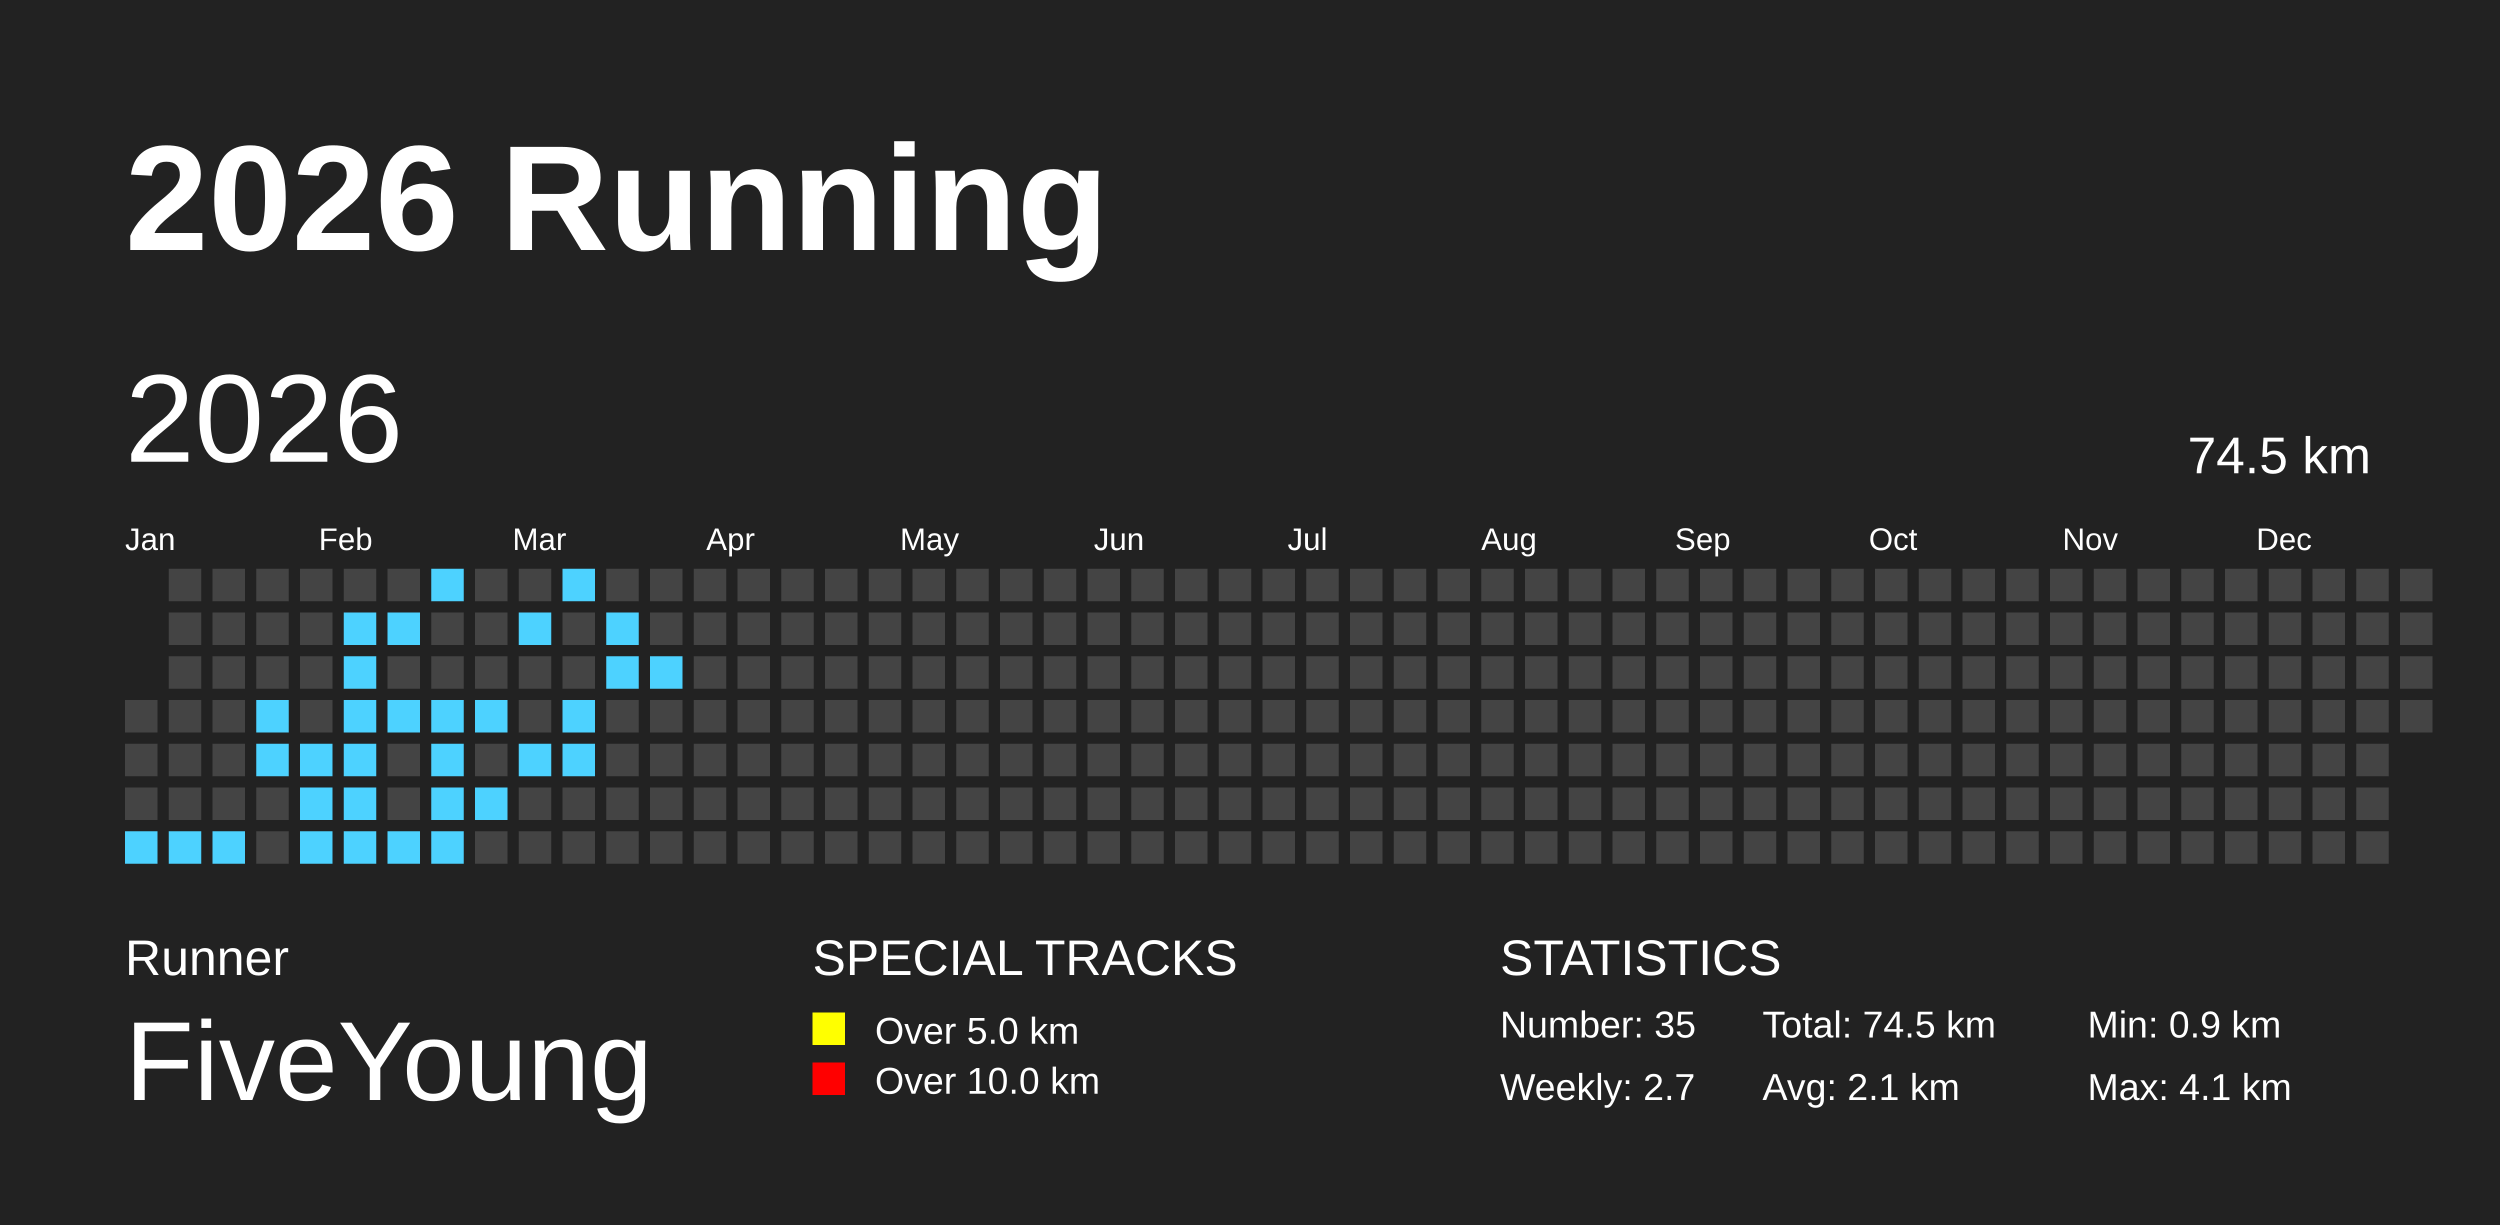
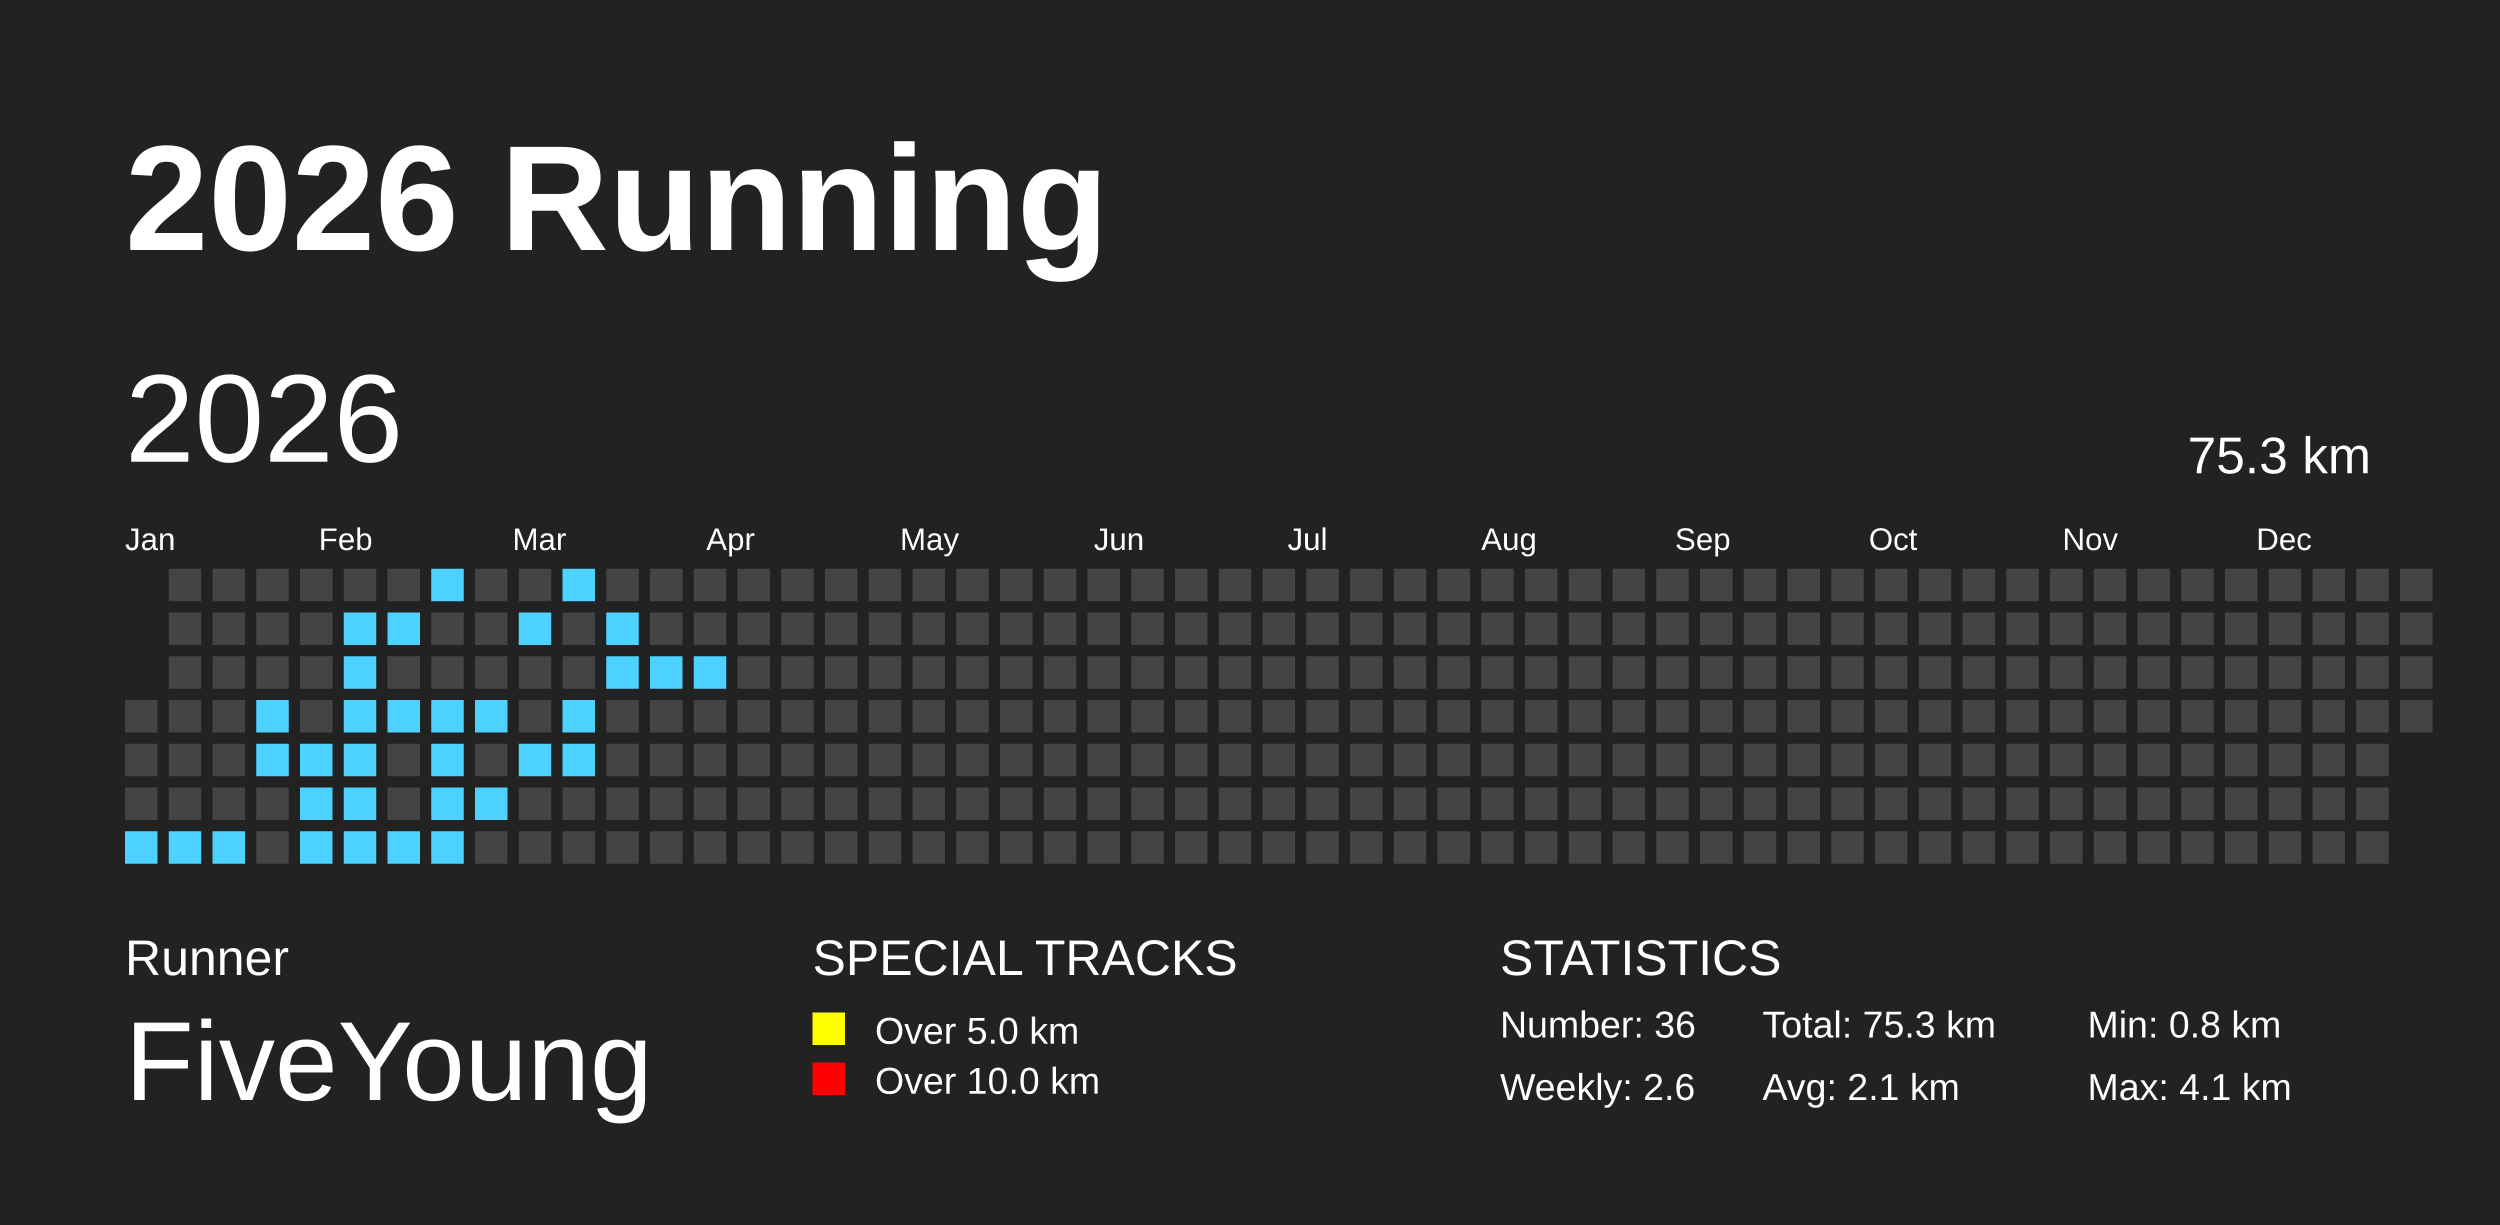
<svg xmlns="http://www.w3.org/2000/svg" baseProfile="full" height="98mm" version="1.1" viewBox="0,0,200,98" width="200mm">
  <defs />
  <rect fill="#222222" height="98" width="200" x="0" y="0" />
  <text fill="#FFFFFF" style="font-size:12px; font-family:Arial; font-weight:bold;" x="10" y="20">2026 Running</text>
  <text fill="#FFFFFF" style="font-size:4px; font-family:Arial" x="10" y="78">Runner</text>
  <text fill="#FFFFFF" style="font-size:9px; font-family:Arial" x="10" y="88">FiveYoung</text>
  <text fill="#FFFFFF" style="font-size:4px; font-family:Arial" x="65" y="78">SPECIAL TRACKS</text>
  <rect fill="yellow" height="2.6" width="2.6" x="65" y="81" />
  <text fill="#FFFFFF" style="font-size:3px; font-family:Arial" x="70" y="83.5">Over 5.0 km</text>
  <rect fill="red" height="2.6" width="2.6" x="65" y="85" />
  <text fill="#FFFFFF" style="font-size:3px; font-family:Arial" x="70" y="87.5">Over 10.0 km</text>
  <text fill="#FFFFFF" style="font-size:4px; font-family:Arial" x="120" y="78">STATISTICS</text>
-   <text fill="#FFFFFF" style="font-size:3px; font-family:Arial" x="120" y="83">Number: 35</text>
-   <text fill="#FFFFFF" style="font-size:3px; font-family:Arial" x="120" y="88">Weekly: 2.7</text>
-   <text fill="#FFFFFF" style="font-size:3px; font-family:Arial" x="141" y="83">Total: 74.5 km</text>
+   <text fill="#FFFFFF" style="font-size:3px; font-family:Arial" x="120" y="83">Number: 36</text>
+   <text fill="#FFFFFF" style="font-size:3px; font-family:Arial" x="120" y="88">Weekly: 2.6</text>
+   <text fill="#FFFFFF" style="font-size:3px; font-family:Arial" x="141" y="83">Total: 75.3 km</text>
  <text fill="#FFFFFF" style="font-size:3px; font-family:Arial" x="141" y="88">Avg: 2.1 km</text>
-   <text fill="#FFFFFF" style="font-size:3px; font-family:Arial" x="167" y="83">Min: 0.9 km</text>
+   <text fill="#FFFFFF" style="font-size:3px; font-family:Arial" x="167" y="83">Min: 0.8 km</text>
  <text fill="#FFFFFF" style="font-size:3px; font-family:Arial" x="167" y="88">Max: 4.1 km</text>
  <text dominant-baseline="hanging" fill="#FFFFFF" style="font-size:10.0px; font-family:Arial;" x="10" y="30">2026</text>
-   <text dominant-baseline="hanging" fill="#FFFFFF" style="font-size:4.125px; font-family:Arial;" x="175" y="35">74.5 km</text>
+   <text dominant-baseline="hanging" fill="#FFFFFF" style="font-size:4.125px; font-family:Arial;" x="175" y="35">75.3 km</text>
  <text fill="#FFFFFF" style="font-size:2.5px; font-family:Arial" x="10.0" y="44">Jan</text>
  <text fill="#FFFFFF" style="font-size:2.5px; font-family:Arial" x="25.5" y="44">Feb</text>
  <text fill="#FFFFFF" style="font-size:2.5px; font-family:Arial" x="41.0" y="44">Mar</text>
  <text fill="#FFFFFF" style="font-size:2.5px; font-family:Arial" x="56.5" y="44">Apr</text>
  <text fill="#FFFFFF" style="font-size:2.5px; font-family:Arial" x="72.0" y="44">May</text>
  <text fill="#FFFFFF" style="font-size:2.5px; font-family:Arial" x="87.5" y="44">Jun</text>
  <text fill="#FFFFFF" style="font-size:2.5px; font-family:Arial" x="103.0" y="44">Jul</text>
  <text fill="#FFFFFF" style="font-size:2.5px; font-family:Arial" x="118.5" y="44">Aug</text>
  <text fill="#FFFFFF" style="font-size:2.5px; font-family:Arial" x="134.0" y="44">Sep</text>
  <text fill="#FFFFFF" style="font-size:2.5px; font-family:Arial" x="149.5" y="44">Oct</text>
  <text fill="#FFFFFF" style="font-size:2.5px; font-family:Arial" x="165.0" y="44">Nov</text>
  <text fill="#FFFFFF" style="font-size:2.5px; font-family:Arial" x="180.5" y="44">Dec</text>
  <rect fill="#444444" height="2.6" width="2.6" x="10.0" y="56.0" />
  <rect fill="#444444" height="2.6" width="2.6" x="10.0" y="59.5" />
  <rect fill="#444444" height="2.6" width="2.6" x="10.0" y="63.0" />
  <rect fill="#4DD2FF" height="2.6" width="2.6" x="10.0" y="66.5" />
  <rect fill="#444444" height="2.6" width="2.6" x="13.5" y="45.5" />
  <rect fill="#444444" height="2.6" width="2.6" x="13.5" y="49.0" />
  <rect fill="#444444" height="2.6" width="2.6" x="13.5" y="52.5" />
  <rect fill="#444444" height="2.6" width="2.6" x="13.5" y="56.0" />
  <rect fill="#444444" height="2.6" width="2.6" x="13.5" y="59.5" />
  <rect fill="#444444" height="2.6" width="2.6" x="13.5" y="63.0" />
  <rect fill="#4DD2FF" height="2.6" width="2.6" x="13.5" y="66.5" />
  <rect fill="#444444" height="2.6" width="2.6" x="17.0" y="45.5" />
  <rect fill="#444444" height="2.6" width="2.6" x="17.0" y="49.0" />
  <rect fill="#444444" height="2.6" width="2.6" x="17.0" y="52.5" />
  <rect fill="#444444" height="2.6" width="2.6" x="17.0" y="56.0" />
  <rect fill="#444444" height="2.6" width="2.6" x="17.0" y="59.5" />
  <rect fill="#444444" height="2.6" width="2.6" x="17.0" y="63.0" />
  <rect fill="#4DD2FF" height="2.6" width="2.6" x="17.0" y="66.5" />
  <rect fill="#444444" height="2.6" width="2.6" x="20.5" y="45.5" />
  <rect fill="#444444" height="2.6" width="2.6" x="20.5" y="49.0" />
  <rect fill="#444444" height="2.6" width="2.6" x="20.5" y="52.5" />
  <rect fill="#4DD2FF" height="2.6" width="2.6" x="20.5" y="56.0" />
  <rect fill="#4DD2FF" height="2.6" width="2.6" x="20.5" y="59.5" />
  <rect fill="#444444" height="2.6" width="2.6" x="20.5" y="63.0" />
  <rect fill="#444444" height="2.6" width="2.6" x="20.5" y="66.5" />
  <rect fill="#444444" height="2.6" width="2.6" x="24.0" y="45.5" />
  <rect fill="#444444" height="2.6" width="2.6" x="24.0" y="49.0" />
  <rect fill="#444444" height="2.6" width="2.6" x="24.0" y="52.5" />
  <rect fill="#444444" height="2.6" width="2.6" x="24.0" y="56.0" />
  <rect fill="#4DD2FF" height="2.6" width="2.6" x="24.0" y="59.5" />
  <rect fill="#4DD2FF" height="2.6" width="2.6" x="24.0" y="63.0" />
  <rect fill="#4DD2FF" height="2.6" width="2.6" x="24.0" y="66.5" />
  <rect fill="#444444" height="2.6" width="2.6" x="27.5" y="45.5" />
  <rect fill="#4DD2FF" height="2.6" width="2.6" x="27.5" y="49.0" />
  <rect fill="#4DD2FF" height="2.6" width="2.6" x="27.5" y="52.5" />
  <rect fill="#4DD2FF" height="2.6" width="2.6" x="27.5" y="56.0" />
  <rect fill="#4DD2FF" height="2.6" width="2.6" x="27.5" y="59.5" />
  <rect fill="#4DD2FF" height="2.6" width="2.6" x="27.5" y="63.0" />
  <rect fill="#4DD2FF" height="2.6" width="2.6" x="27.5" y="66.5" />
  <rect fill="#444444" height="2.6" width="2.6" x="31.0" y="45.5" />
  <rect fill="#4DD2FF" height="2.6" width="2.6" x="31.0" y="49.0" />
  <rect fill="#444444" height="2.6" width="2.6" x="31.0" y="52.5" />
  <rect fill="#4DD2FF" height="2.6" width="2.6" x="31.0" y="56.0" />
  <rect fill="#444444" height="2.6" width="2.6" x="31.0" y="59.5" />
  <rect fill="#444444" height="2.6" width="2.6" x="31.0" y="63.0" />
  <rect fill="#4DD2FF" height="2.6" width="2.6" x="31.0" y="66.5" />
  <rect fill="#4DD2FF" height="2.6" width="2.6" x="34.5" y="45.5" />
  <rect fill="#444444" height="2.6" width="2.6" x="34.5" y="49.0" />
  <rect fill="#444444" height="2.6" width="2.6" x="34.5" y="52.5" />
  <rect fill="#4DD2FF" height="2.6" width="2.6" x="34.5" y="56.0" />
  <rect fill="#4DD2FF" height="2.6" width="2.6" x="34.5" y="59.5" />
  <rect fill="#4DD2FF" height="2.6" width="2.6" x="34.5" y="63.0" />
  <rect fill="#4DD2FF" height="2.6" width="2.6" x="34.5" y="66.5" />
  <rect fill="#444444" height="2.6" width="2.6" x="38.0" y="45.5" />
  <rect fill="#444444" height="2.6" width="2.6" x="38.0" y="49.0" />
  <rect fill="#444444" height="2.6" width="2.6" x="38.0" y="52.5" />
  <rect fill="#4DD2FF" height="2.6" width="2.6" x="38.0" y="56.0" />
  <rect fill="#444444" height="2.6" width="2.6" x="38.0" y="59.5" />
  <rect fill="#4DD2FF" height="2.6" width="2.6" x="38.0" y="63.0" />
  <rect fill="#444444" height="2.6" width="2.6" x="38.0" y="66.5" />
  <rect fill="#444444" height="2.6" width="2.6" x="41.5" y="45.5" />
  <rect fill="#4DD2FF" height="2.6" width="2.6" x="41.5" y="49.0" />
  <rect fill="#444444" height="2.6" width="2.6" x="41.5" y="52.5" />
  <rect fill="#444444" height="2.6" width="2.6" x="41.5" y="56.0" />
  <rect fill="#4DD2FF" height="2.6" width="2.6" x="41.5" y="59.5" />
  <rect fill="#444444" height="2.6" width="2.6" x="41.5" y="63.0" />
  <rect fill="#444444" height="2.6" width="2.6" x="41.5" y="66.5" />
  <rect fill="#4DD2FF" height="2.6" width="2.6" x="45.0" y="45.5" />
  <rect fill="#444444" height="2.6" width="2.6" x="45.0" y="49.0" />
  <rect fill="#444444" height="2.6" width="2.6" x="45.0" y="52.5" />
  <rect fill="#4DD2FF" height="2.6" width="2.6" x="45.0" y="56.0" />
  <rect fill="#4DD2FF" height="2.6" width="2.6" x="45.0" y="59.5" />
  <rect fill="#444444" height="2.6" width="2.6" x="45.0" y="63.0" />
  <rect fill="#444444" height="2.6" width="2.6" x="45.0" y="66.5" />
  <rect fill="#444444" height="2.6" width="2.6" x="48.5" y="45.5" />
  <rect fill="#4DD2FF" height="2.6" width="2.6" x="48.5" y="49.0" />
  <rect fill="#4DD2FF" height="2.6" width="2.6" x="48.5" y="52.5" />
  <rect fill="#444444" height="2.6" width="2.6" x="48.5" y="56.0" />
  <rect fill="#444444" height="2.6" width="2.6" x="48.5" y="59.5" />
  <rect fill="#444444" height="2.6" width="2.6" x="48.5" y="63.0" />
  <rect fill="#444444" height="2.6" width="2.6" x="48.5" y="66.5" />
  <rect fill="#444444" height="2.6" width="2.6" x="52.0" y="45.5" />
  <rect fill="#444444" height="2.6" width="2.6" x="52.0" y="49.0" />
  <rect fill="#4DD2FF" height="2.6" width="2.6" x="52.0" y="52.5" />
  <rect fill="#444444" height="2.6" width="2.6" x="52.0" y="56.0" />
  <rect fill="#444444" height="2.6" width="2.6" x="52.0" y="59.5" />
  <rect fill="#444444" height="2.6" width="2.6" x="52.0" y="63.0" />
  <rect fill="#444444" height="2.6" width="2.6" x="52.0" y="66.5" />
  <rect fill="#444444" height="2.6" width="2.6" x="55.5" y="45.5" />
  <rect fill="#444444" height="2.6" width="2.6" x="55.5" y="49.0" />
-   <rect fill="#444444" height="2.6" width="2.6" x="55.5" y="52.5" />
+   <rect fill="#4DD2FF" height="2.6" width="2.6" x="55.5" y="52.5" />
  <rect fill="#444444" height="2.6" width="2.6" x="55.5" y="56.0" />
  <rect fill="#444444" height="2.6" width="2.6" x="55.5" y="59.5" />
  <rect fill="#444444" height="2.6" width="2.6" x="55.5" y="63.0" />
  <rect fill="#444444" height="2.6" width="2.6" x="55.5" y="66.5" />
  <rect fill="#444444" height="2.6" width="2.6" x="59.0" y="45.5" />
  <rect fill="#444444" height="2.6" width="2.6" x="59.0" y="49.0" />
  <rect fill="#444444" height="2.6" width="2.6" x="59.0" y="52.5" />
  <rect fill="#444444" height="2.6" width="2.6" x="59.0" y="56.0" />
  <rect fill="#444444" height="2.6" width="2.6" x="59.0" y="59.5" />
  <rect fill="#444444" height="2.6" width="2.6" x="59.0" y="63.0" />
  <rect fill="#444444" height="2.6" width="2.6" x="59.0" y="66.5" />
  <rect fill="#444444" height="2.6" width="2.6" x="62.5" y="45.5" />
  <rect fill="#444444" height="2.6" width="2.6" x="62.5" y="49.0" />
  <rect fill="#444444" height="2.6" width="2.6" x="62.5" y="52.5" />
  <rect fill="#444444" height="2.6" width="2.6" x="62.5" y="56.0" />
  <rect fill="#444444" height="2.6" width="2.6" x="62.5" y="59.5" />
  <rect fill="#444444" height="2.6" width="2.6" x="62.5" y="63.0" />
  <rect fill="#444444" height="2.6" width="2.6" x="62.5" y="66.5" />
  <rect fill="#444444" height="2.6" width="2.6" x="66.0" y="45.5" />
  <rect fill="#444444" height="2.6" width="2.6" x="66.0" y="49.0" />
  <rect fill="#444444" height="2.6" width="2.6" x="66.0" y="52.5" />
  <rect fill="#444444" height="2.6" width="2.6" x="66.0" y="56.0" />
  <rect fill="#444444" height="2.6" width="2.6" x="66.0" y="59.5" />
  <rect fill="#444444" height="2.6" width="2.6" x="66.0" y="63.0" />
  <rect fill="#444444" height="2.6" width="2.6" x="66.0" y="66.5" />
  <rect fill="#444444" height="2.6" width="2.6" x="69.5" y="45.5" />
  <rect fill="#444444" height="2.6" width="2.6" x="69.5" y="49.0" />
  <rect fill="#444444" height="2.6" width="2.6" x="69.5" y="52.5" />
  <rect fill="#444444" height="2.6" width="2.6" x="69.5" y="56.0" />
  <rect fill="#444444" height="2.6" width="2.6" x="69.5" y="59.5" />
  <rect fill="#444444" height="2.6" width="2.6" x="69.5" y="63.0" />
  <rect fill="#444444" height="2.6" width="2.6" x="69.5" y="66.5" />
  <rect fill="#444444" height="2.6" width="2.6" x="73.0" y="45.5" />
  <rect fill="#444444" height="2.6" width="2.6" x="73.0" y="49.0" />
  <rect fill="#444444" height="2.6" width="2.6" x="73.0" y="52.5" />
  <rect fill="#444444" height="2.6" width="2.6" x="73.0" y="56.0" />
  <rect fill="#444444" height="2.6" width="2.6" x="73.0" y="59.5" />
  <rect fill="#444444" height="2.6" width="2.6" x="73.0" y="63.0" />
  <rect fill="#444444" height="2.6" width="2.6" x="73.0" y="66.5" />
  <rect fill="#444444" height="2.6" width="2.6" x="76.5" y="45.5" />
  <rect fill="#444444" height="2.6" width="2.6" x="76.5" y="49.0" />
  <rect fill="#444444" height="2.6" width="2.6" x="76.5" y="52.5" />
  <rect fill="#444444" height="2.6" width="2.6" x="76.5" y="56.0" />
  <rect fill="#444444" height="2.6" width="2.6" x="76.5" y="59.5" />
  <rect fill="#444444" height="2.6" width="2.6" x="76.5" y="63.0" />
  <rect fill="#444444" height="2.6" width="2.6" x="76.5" y="66.5" />
  <rect fill="#444444" height="2.6" width="2.6" x="80.0" y="45.5" />
  <rect fill="#444444" height="2.6" width="2.6" x="80.0" y="49.0" />
  <rect fill="#444444" height="2.6" width="2.6" x="80.0" y="52.5" />
  <rect fill="#444444" height="2.6" width="2.6" x="80.0" y="56.0" />
  <rect fill="#444444" height="2.6" width="2.6" x="80.0" y="59.5" />
  <rect fill="#444444" height="2.6" width="2.6" x="80.0" y="63.0" />
  <rect fill="#444444" height="2.6" width="2.6" x="80.0" y="66.5" />
  <rect fill="#444444" height="2.6" width="2.6" x="83.5" y="45.5" />
  <rect fill="#444444" height="2.6" width="2.6" x="83.5" y="49.0" />
  <rect fill="#444444" height="2.6" width="2.6" x="83.5" y="52.5" />
  <rect fill="#444444" height="2.6" width="2.6" x="83.5" y="56.0" />
  <rect fill="#444444" height="2.6" width="2.6" x="83.5" y="59.5" />
  <rect fill="#444444" height="2.6" width="2.6" x="83.5" y="63.0" />
  <rect fill="#444444" height="2.6" width="2.6" x="83.5" y="66.5" />
  <rect fill="#444444" height="2.6" width="2.6" x="87.0" y="45.5" />
  <rect fill="#444444" height="2.6" width="2.6" x="87.0" y="49.0" />
  <rect fill="#444444" height="2.6" width="2.6" x="87.0" y="52.5" />
  <rect fill="#444444" height="2.6" width="2.6" x="87.0" y="56.0" />
  <rect fill="#444444" height="2.6" width="2.6" x="87.0" y="59.5" />
  <rect fill="#444444" height="2.6" width="2.6" x="87.0" y="63.0" />
  <rect fill="#444444" height="2.6" width="2.6" x="87.0" y="66.5" />
  <rect fill="#444444" height="2.6" width="2.6" x="90.5" y="45.5" />
  <rect fill="#444444" height="2.6" width="2.6" x="90.5" y="49.0" />
  <rect fill="#444444" height="2.6" width="2.6" x="90.5" y="52.5" />
  <rect fill="#444444" height="2.6" width="2.6" x="90.5" y="56.0" />
  <rect fill="#444444" height="2.6" width="2.6" x="90.5" y="59.5" />
  <rect fill="#444444" height="2.6" width="2.6" x="90.5" y="63.0" />
  <rect fill="#444444" height="2.6" width="2.6" x="90.5" y="66.5" />
  <rect fill="#444444" height="2.6" width="2.6" x="94.0" y="45.5" />
  <rect fill="#444444" height="2.6" width="2.6" x="94.0" y="49.0" />
  <rect fill="#444444" height="2.6" width="2.6" x="94.0" y="52.5" />
  <rect fill="#444444" height="2.6" width="2.6" x="94.0" y="56.0" />
  <rect fill="#444444" height="2.6" width="2.6" x="94.0" y="59.5" />
  <rect fill="#444444" height="2.6" width="2.6" x="94.0" y="63.0" />
  <rect fill="#444444" height="2.6" width="2.6" x="94.0" y="66.5" />
  <rect fill="#444444" height="2.6" width="2.6" x="97.5" y="45.5" />
  <rect fill="#444444" height="2.6" width="2.6" x="97.5" y="49.0" />
  <rect fill="#444444" height="2.6" width="2.6" x="97.5" y="52.5" />
  <rect fill="#444444" height="2.6" width="2.6" x="97.5" y="56.0" />
  <rect fill="#444444" height="2.6" width="2.6" x="97.5" y="59.5" />
  <rect fill="#444444" height="2.6" width="2.6" x="97.5" y="63.0" />
  <rect fill="#444444" height="2.6" width="2.6" x="97.5" y="66.5" />
  <rect fill="#444444" height="2.6" width="2.6" x="101.0" y="45.5" />
  <rect fill="#444444" height="2.6" width="2.6" x="101.0" y="49.0" />
  <rect fill="#444444" height="2.6" width="2.6" x="101.0" y="52.5" />
  <rect fill="#444444" height="2.6" width="2.6" x="101.0" y="56.0" />
  <rect fill="#444444" height="2.6" width="2.6" x="101.0" y="59.5" />
  <rect fill="#444444" height="2.6" width="2.6" x="101.0" y="63.0" />
  <rect fill="#444444" height="2.6" width="2.6" x="101.0" y="66.5" />
  <rect fill="#444444" height="2.6" width="2.6" x="104.5" y="45.5" />
  <rect fill="#444444" height="2.6" width="2.6" x="104.5" y="49.0" />
  <rect fill="#444444" height="2.6" width="2.6" x="104.5" y="52.5" />
  <rect fill="#444444" height="2.6" width="2.6" x="104.5" y="56.0" />
  <rect fill="#444444" height="2.6" width="2.6" x="104.5" y="59.5" />
  <rect fill="#444444" height="2.6" width="2.6" x="104.5" y="63.0" />
  <rect fill="#444444" height="2.6" width="2.6" x="104.5" y="66.5" />
  <rect fill="#444444" height="2.6" width="2.6" x="108.0" y="45.5" />
  <rect fill="#444444" height="2.6" width="2.6" x="108.0" y="49.0" />
  <rect fill="#444444" height="2.6" width="2.6" x="108.0" y="52.5" />
  <rect fill="#444444" height="2.6" width="2.6" x="108.0" y="56.0" />
  <rect fill="#444444" height="2.6" width="2.6" x="108.0" y="59.5" />
  <rect fill="#444444" height="2.6" width="2.6" x="108.0" y="63.0" />
  <rect fill="#444444" height="2.6" width="2.6" x="108.0" y="66.5" />
  <rect fill="#444444" height="2.6" width="2.6" x="111.5" y="45.5" />
  <rect fill="#444444" height="2.6" width="2.6" x="111.5" y="49.0" />
  <rect fill="#444444" height="2.6" width="2.6" x="111.5" y="52.5" />
  <rect fill="#444444" height="2.6" width="2.6" x="111.5" y="56.0" />
  <rect fill="#444444" height="2.6" width="2.6" x="111.5" y="59.5" />
  <rect fill="#444444" height="2.6" width="2.6" x="111.5" y="63.0" />
  <rect fill="#444444" height="2.6" width="2.6" x="111.5" y="66.5" />
  <rect fill="#444444" height="2.6" width="2.6" x="115.0" y="45.5" />
  <rect fill="#444444" height="2.6" width="2.6" x="115.0" y="49.0" />
  <rect fill="#444444" height="2.6" width="2.6" x="115.0" y="52.5" />
  <rect fill="#444444" height="2.6" width="2.6" x="115.0" y="56.0" />
  <rect fill="#444444" height="2.6" width="2.6" x="115.0" y="59.5" />
  <rect fill="#444444" height="2.6" width="2.6" x="115.0" y="63.0" />
  <rect fill="#444444" height="2.6" width="2.6" x="115.0" y="66.5" />
  <rect fill="#444444" height="2.6" width="2.6" x="118.5" y="45.5" />
  <rect fill="#444444" height="2.6" width="2.6" x="118.5" y="49.0" />
  <rect fill="#444444" height="2.6" width="2.6" x="118.5" y="52.5" />
  <rect fill="#444444" height="2.6" width="2.6" x="118.5" y="56.0" />
  <rect fill="#444444" height="2.6" width="2.6" x="118.5" y="59.5" />
  <rect fill="#444444" height="2.6" width="2.6" x="118.5" y="63.0" />
  <rect fill="#444444" height="2.6" width="2.6" x="118.5" y="66.5" />
  <rect fill="#444444" height="2.6" width="2.6" x="122.0" y="45.5" />
  <rect fill="#444444" height="2.6" width="2.6" x="122.0" y="49.0" />
  <rect fill="#444444" height="2.6" width="2.6" x="122.0" y="52.5" />
  <rect fill="#444444" height="2.6" width="2.6" x="122.0" y="56.0" />
  <rect fill="#444444" height="2.6" width="2.6" x="122.0" y="59.5" />
  <rect fill="#444444" height="2.6" width="2.6" x="122.0" y="63.0" />
  <rect fill="#444444" height="2.6" width="2.6" x="122.0" y="66.5" />
  <rect fill="#444444" height="2.6" width="2.6" x="125.5" y="45.5" />
  <rect fill="#444444" height="2.6" width="2.6" x="125.5" y="49.0" />
  <rect fill="#444444" height="2.6" width="2.6" x="125.5" y="52.5" />
  <rect fill="#444444" height="2.6" width="2.6" x="125.5" y="56.0" />
  <rect fill="#444444" height="2.6" width="2.6" x="125.5" y="59.5" />
  <rect fill="#444444" height="2.6" width="2.6" x="125.5" y="63.0" />
  <rect fill="#444444" height="2.6" width="2.6" x="125.5" y="66.5" />
  <rect fill="#444444" height="2.6" width="2.6" x="129.0" y="45.5" />
  <rect fill="#444444" height="2.6" width="2.6" x="129.0" y="49.0" />
  <rect fill="#444444" height="2.6" width="2.6" x="129.0" y="52.5" />
  <rect fill="#444444" height="2.6" width="2.6" x="129.0" y="56.0" />
  <rect fill="#444444" height="2.6" width="2.6" x="129.0" y="59.5" />
  <rect fill="#444444" height="2.6" width="2.6" x="129.0" y="63.0" />
  <rect fill="#444444" height="2.6" width="2.6" x="129.0" y="66.5" />
  <rect fill="#444444" height="2.6" width="2.6" x="132.5" y="45.5" />
  <rect fill="#444444" height="2.6" width="2.6" x="132.5" y="49.0" />
  <rect fill="#444444" height="2.6" width="2.6" x="132.5" y="52.5" />
  <rect fill="#444444" height="2.6" width="2.6" x="132.5" y="56.0" />
  <rect fill="#444444" height="2.6" width="2.6" x="132.5" y="59.5" />
  <rect fill="#444444" height="2.6" width="2.6" x="132.5" y="63.0" />
  <rect fill="#444444" height="2.6" width="2.6" x="132.5" y="66.5" />
  <rect fill="#444444" height="2.6" width="2.6" x="136.0" y="45.5" />
  <rect fill="#444444" height="2.6" width="2.6" x="136.0" y="49.0" />
  <rect fill="#444444" height="2.6" width="2.6" x="136.0" y="52.5" />
  <rect fill="#444444" height="2.6" width="2.6" x="136.0" y="56.0" />
  <rect fill="#444444" height="2.6" width="2.6" x="136.0" y="59.5" />
  <rect fill="#444444" height="2.6" width="2.6" x="136.0" y="63.0" />
  <rect fill="#444444" height="2.6" width="2.6" x="136.0" y="66.5" />
  <rect fill="#444444" height="2.6" width="2.6" x="139.5" y="45.5" />
  <rect fill="#444444" height="2.6" width="2.6" x="139.5" y="49.0" />
  <rect fill="#444444" height="2.6" width="2.6" x="139.5" y="52.5" />
  <rect fill="#444444" height="2.6" width="2.6" x="139.5" y="56.0" />
  <rect fill="#444444" height="2.6" width="2.6" x="139.5" y="59.5" />
  <rect fill="#444444" height="2.6" width="2.6" x="139.5" y="63.0" />
  <rect fill="#444444" height="2.6" width="2.6" x="139.5" y="66.5" />
  <rect fill="#444444" height="2.6" width="2.6" x="143.0" y="45.5" />
  <rect fill="#444444" height="2.6" width="2.6" x="143.0" y="49.0" />
  <rect fill="#444444" height="2.6" width="2.6" x="143.0" y="52.5" />
  <rect fill="#444444" height="2.6" width="2.6" x="143.0" y="56.0" />
  <rect fill="#444444" height="2.6" width="2.6" x="143.0" y="59.5" />
  <rect fill="#444444" height="2.6" width="2.6" x="143.0" y="63.0" />
  <rect fill="#444444" height="2.6" width="2.6" x="143.0" y="66.5" />
  <rect fill="#444444" height="2.6" width="2.6" x="146.5" y="45.5" />
  <rect fill="#444444" height="2.6" width="2.6" x="146.5" y="49.0" />
  <rect fill="#444444" height="2.6" width="2.6" x="146.5" y="52.5" />
  <rect fill="#444444" height="2.6" width="2.6" x="146.5" y="56.0" />
  <rect fill="#444444" height="2.6" width="2.6" x="146.5" y="59.5" />
  <rect fill="#444444" height="2.6" width="2.6" x="146.5" y="63.0" />
  <rect fill="#444444" height="2.6" width="2.6" x="146.5" y="66.5" />
  <rect fill="#444444" height="2.6" width="2.6" x="150.0" y="45.5" />
  <rect fill="#444444" height="2.6" width="2.6" x="150.0" y="49.0" />
  <rect fill="#444444" height="2.6" width="2.6" x="150.0" y="52.5" />
  <rect fill="#444444" height="2.6" width="2.6" x="150.0" y="56.0" />
  <rect fill="#444444" height="2.6" width="2.6" x="150.0" y="59.5" />
  <rect fill="#444444" height="2.6" width="2.6" x="150.0" y="63.0" />
  <rect fill="#444444" height="2.6" width="2.6" x="150.0" y="66.5" />
  <rect fill="#444444" height="2.6" width="2.6" x="153.5" y="45.5" />
  <rect fill="#444444" height="2.6" width="2.6" x="153.5" y="49.0" />
  <rect fill="#444444" height="2.6" width="2.6" x="153.5" y="52.5" />
  <rect fill="#444444" height="2.6" width="2.6" x="153.5" y="56.0" />
  <rect fill="#444444" height="2.6" width="2.6" x="153.5" y="59.5" />
  <rect fill="#444444" height="2.6" width="2.6" x="153.5" y="63.0" />
  <rect fill="#444444" height="2.6" width="2.6" x="153.5" y="66.5" />
  <rect fill="#444444" height="2.6" width="2.6" x="157.0" y="45.5" />
  <rect fill="#444444" height="2.6" width="2.6" x="157.0" y="49.0" />
  <rect fill="#444444" height="2.6" width="2.6" x="157.0" y="52.5" />
  <rect fill="#444444" height="2.6" width="2.6" x="157.0" y="56.0" />
  <rect fill="#444444" height="2.6" width="2.6" x="157.0" y="59.5" />
  <rect fill="#444444" height="2.6" width="2.6" x="157.0" y="63.0" />
  <rect fill="#444444" height="2.6" width="2.6" x="157.0" y="66.5" />
  <rect fill="#444444" height="2.6" width="2.6" x="160.5" y="45.5" />
  <rect fill="#444444" height="2.6" width="2.6" x="160.5" y="49.0" />
  <rect fill="#444444" height="2.6" width="2.6" x="160.5" y="52.5" />
  <rect fill="#444444" height="2.6" width="2.6" x="160.5" y="56.0" />
  <rect fill="#444444" height="2.6" width="2.6" x="160.5" y="59.5" />
  <rect fill="#444444" height="2.6" width="2.6" x="160.5" y="63.0" />
  <rect fill="#444444" height="2.6" width="2.6" x="160.5" y="66.5" />
  <rect fill="#444444" height="2.6" width="2.6" x="164.0" y="45.5" />
  <rect fill="#444444" height="2.6" width="2.6" x="164.0" y="49.0" />
  <rect fill="#444444" height="2.6" width="2.6" x="164.0" y="52.5" />
  <rect fill="#444444" height="2.6" width="2.6" x="164.0" y="56.0" />
  <rect fill="#444444" height="2.6" width="2.6" x="164.0" y="59.5" />
  <rect fill="#444444" height="2.6" width="2.6" x="164.0" y="63.0" />
  <rect fill="#444444" height="2.6" width="2.6" x="164.0" y="66.5" />
  <rect fill="#444444" height="2.6" width="2.6" x="167.5" y="45.5" />
  <rect fill="#444444" height="2.6" width="2.6" x="167.5" y="49.0" />
  <rect fill="#444444" height="2.6" width="2.6" x="167.5" y="52.5" />
  <rect fill="#444444" height="2.6" width="2.6" x="167.5" y="56.0" />
  <rect fill="#444444" height="2.6" width="2.6" x="167.5" y="59.5" />
  <rect fill="#444444" height="2.6" width="2.6" x="167.5" y="63.0" />
  <rect fill="#444444" height="2.6" width="2.6" x="167.5" y="66.5" />
  <rect fill="#444444" height="2.6" width="2.6" x="171.0" y="45.5" />
  <rect fill="#444444" height="2.6" width="2.6" x="171.0" y="49.0" />
  <rect fill="#444444" height="2.6" width="2.6" x="171.0" y="52.5" />
  <rect fill="#444444" height="2.6" width="2.6" x="171.0" y="56.0" />
  <rect fill="#444444" height="2.6" width="2.6" x="171.0" y="59.5" />
  <rect fill="#444444" height="2.6" width="2.6" x="171.0" y="63.0" />
  <rect fill="#444444" height="2.6" width="2.6" x="171.0" y="66.5" />
  <rect fill="#444444" height="2.6" width="2.6" x="174.5" y="45.5" />
  <rect fill="#444444" height="2.6" width="2.6" x="174.5" y="49.0" />
  <rect fill="#444444" height="2.6" width="2.6" x="174.5" y="52.5" />
  <rect fill="#444444" height="2.6" width="2.6" x="174.5" y="56.0" />
  <rect fill="#444444" height="2.6" width="2.6" x="174.5" y="59.5" />
  <rect fill="#444444" height="2.6" width="2.6" x="174.5" y="63.0" />
  <rect fill="#444444" height="2.6" width="2.6" x="174.5" y="66.5" />
  <rect fill="#444444" height="2.6" width="2.6" x="178.0" y="45.5" />
  <rect fill="#444444" height="2.6" width="2.6" x="178.0" y="49.0" />
  <rect fill="#444444" height="2.6" width="2.6" x="178.0" y="52.5" />
  <rect fill="#444444" height="2.6" width="2.6" x="178.0" y="56.0" />
  <rect fill="#444444" height="2.6" width="2.6" x="178.0" y="59.5" />
  <rect fill="#444444" height="2.6" width="2.6" x="178.0" y="63.0" />
  <rect fill="#444444" height="2.6" width="2.6" x="178.0" y="66.5" />
  <rect fill="#444444" height="2.6" width="2.6" x="181.5" y="45.5" />
  <rect fill="#444444" height="2.6" width="2.6" x="181.5" y="49.0" />
  <rect fill="#444444" height="2.6" width="2.6" x="181.5" y="52.5" />
  <rect fill="#444444" height="2.6" width="2.6" x="181.5" y="56.0" />
  <rect fill="#444444" height="2.6" width="2.6" x="181.5" y="59.5" />
  <rect fill="#444444" height="2.6" width="2.6" x="181.5" y="63.0" />
  <rect fill="#444444" height="2.6" width="2.6" x="181.5" y="66.5" />
  <rect fill="#444444" height="2.6" width="2.6" x="185.0" y="45.5" />
  <rect fill="#444444" height="2.6" width="2.6" x="185.0" y="49.0" />
  <rect fill="#444444" height="2.6" width="2.6" x="185.0" y="52.5" />
  <rect fill="#444444" height="2.6" width="2.6" x="185.0" y="56.0" />
  <rect fill="#444444" height="2.6" width="2.6" x="185.0" y="59.5" />
  <rect fill="#444444" height="2.6" width="2.6" x="185.0" y="63.0" />
  <rect fill="#444444" height="2.6" width="2.6" x="185.0" y="66.5" />
  <rect fill="#444444" height="2.6" width="2.6" x="188.5" y="45.5" />
  <rect fill="#444444" height="2.6" width="2.6" x="188.5" y="49.0" />
  <rect fill="#444444" height="2.6" width="2.6" x="188.5" y="52.5" />
  <rect fill="#444444" height="2.6" width="2.6" x="188.5" y="56.0" />
  <rect fill="#444444" height="2.6" width="2.6" x="188.5" y="59.5" />
  <rect fill="#444444" height="2.6" width="2.6" x="188.5" y="63.0" />
  <rect fill="#444444" height="2.6" width="2.6" x="188.5" y="66.5" />
  <rect fill="#444444" height="2.6" width="2.6" x="192.0" y="45.5" />
  <rect fill="#444444" height="2.6" width="2.6" x="192.0" y="49.0" />
  <rect fill="#444444" height="2.6" width="2.6" x="192.0" y="52.5" />
  <rect fill="#444444" height="2.6" width="2.6" x="192.0" y="56.0" />
</svg>
